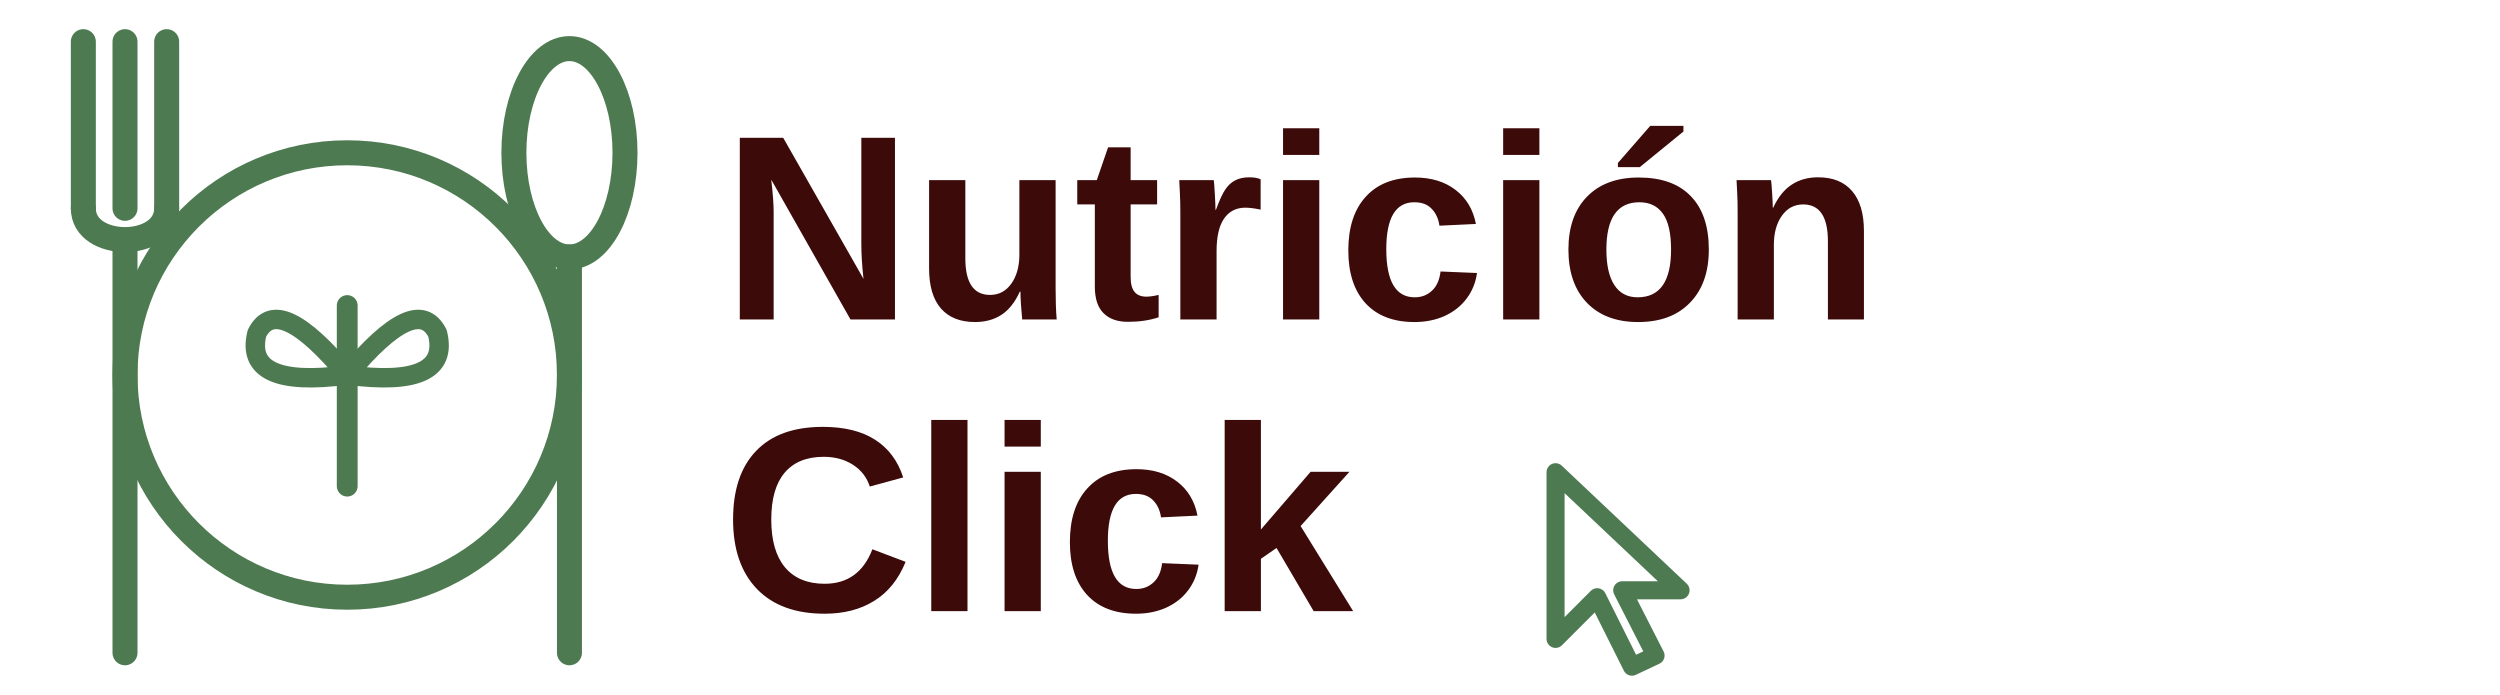
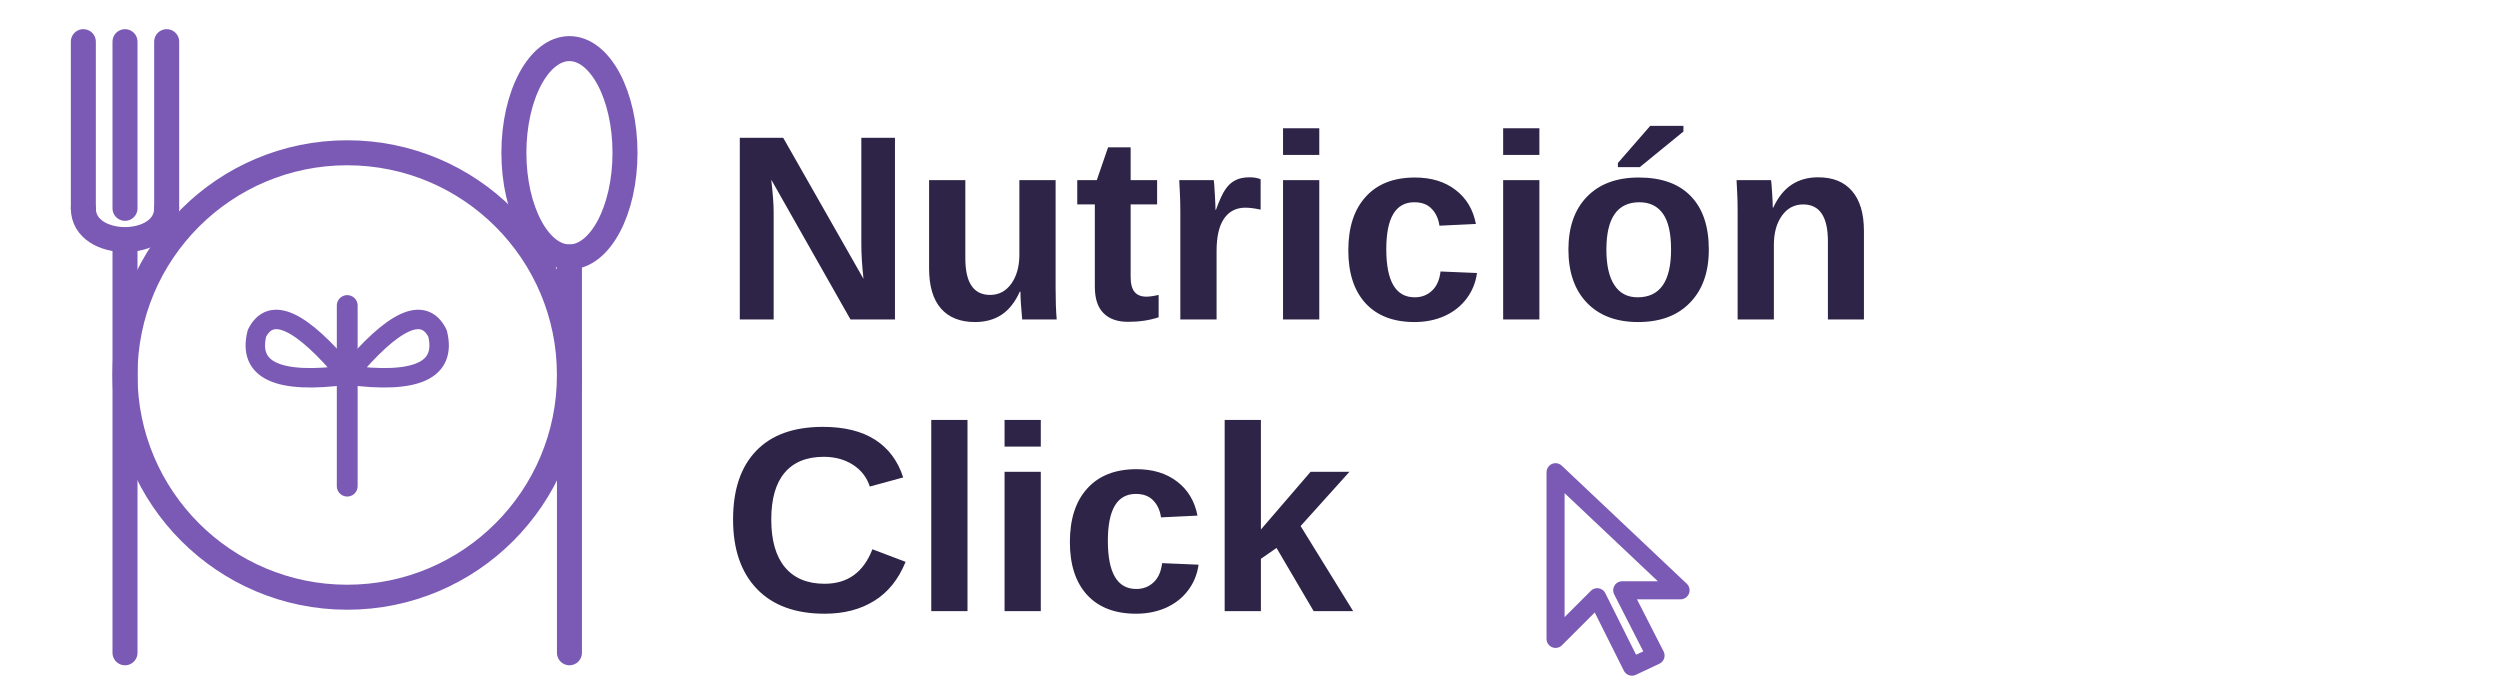
<svg xmlns="http://www.w3.org/2000/svg" viewBox="0 0 180 50" fill="none">
-   <line x1="6" y1="3" x2="6" y2="15" stroke="#4E7A52" stroke-width="1.8" stroke-linecap="round" />
-   <line x1="9" y1="3" x2="9" y2="15" stroke="#4E7A52" stroke-width="1.8" stroke-linecap="round" />
-   <line x1="12" y1="3" x2="12" y2="15" stroke="#4E7A52" stroke-width="1.8" stroke-linecap="round" />
-   <path d="M6,15 C6,18 12,18 12,15" stroke="#4E7A52" stroke-width="1.8" stroke-linecap="round" />
-   <line x1="9" y1="18" x2="9" y2="47" stroke="#4E7A52" stroke-width="1.8" stroke-linecap="round" />
-   <circle cx="25" cy="27" r="16" stroke="#4E7A52" stroke-width="1.8" />
-   <line x1="25" y1="35" x2="25" y2="22" stroke="#4E7A52" stroke-width="1.5" stroke-linecap="round" />
-   <path d="M25,27 Q20,21 18.5,24 Q17.5,28 25,27Z" stroke="#4E7A52" stroke-width="1.4" stroke-linejoin="round" />
-   <path d="M25,27 Q30,21 31.5,24 Q32.5,28 25,27Z" stroke="#4E7A52" stroke-width="1.4" stroke-linejoin="round" />
-   <ellipse cx="41" cy="11" rx="4" ry="7.5" stroke="#4E7A52" stroke-width="1.8" />
-   <line x1="41" y1="18.5" x2="41" y2="47" stroke="#4E7A52" stroke-width="1.8" stroke-linecap="round" />
-   <text x="52" y="23" font-family="Arial, 'Helvetica Neue', sans-serif" font-weight="900" font-size="19" fill="#3D0A0A">Nutrición</text>
-   <text x="52" y="44" font-family="Arial, 'Helvetica Neue', sans-serif" font-weight="900" font-size="19" fill="#3D0A0A">Click</text>
-   <path d="M112,34 L112,46 L115,43 L117.5,48 L119.2,47.2 L116.8,42.5 L121,42.5 Z" stroke="#4E7A52" stroke-width="1.3" stroke-linejoin="round" stroke-linecap="round" />
+   <line x1="6" y1="3" x2="6" y2="15" stroke="#7A5AB4" stroke-width="1.8" stroke-linecap="round" />
+   <line x1="9" y1="3" x2="9" y2="15" stroke="#7A5AB4" stroke-width="1.8" stroke-linecap="round" />
+   <line x1="12" y1="3" x2="12" y2="15" stroke="#7A5AB4" stroke-width="1.8" stroke-linecap="round" />
+   <path d="M6,15 C6,18 12,18 12,15" stroke="#7A5AB4" stroke-width="1.8" stroke-linecap="round" />
+   <line x1="9" y1="18" x2="9" y2="47" stroke="#7A5AB4" stroke-width="1.8" stroke-linecap="round" />
+   <circle cx="25" cy="27" r="16" stroke="#7A5AB4" stroke-width="1.8" />
+   <line x1="25" y1="35" x2="25" y2="22" stroke="#7A5AB4" stroke-width="1.5" stroke-linecap="round" />
+   <path d="M25,27 Q20,21 18.5,24 Q17.5,28 25,27Z" stroke="#7A5AB4" stroke-width="1.4" stroke-linejoin="round" />
+   <path d="M25,27 Q30,21 31.5,24 Q32.5,28 25,27Z" stroke="#7A5AB4" stroke-width="1.4" stroke-linejoin="round" />
+   <ellipse cx="41" cy="11" rx="4" ry="7.5" stroke="#7A5AB4" stroke-width="1.8" />
+   <line x1="41" y1="18.5" x2="41" y2="47" stroke="#7A5AB4" stroke-width="1.8" stroke-linecap="round" />
+   <text x="52" y="23" font-family="Arial, 'Helvetica Neue', sans-serif" font-weight="900" font-size="19" fill="#2E2447">Nutrición</text>
+   <text x="52" y="44" font-family="Arial, 'Helvetica Neue', sans-serif" font-weight="900" font-size="19" fill="#2E2447">Click</text>
+   <path d="M112,34 L112,46 L115,43 L117.5,48 L119.2,47.2 L116.8,42.5 L121,42.5 Z" stroke="#7A5AB4" stroke-width="1.3" stroke-linejoin="round" stroke-linecap="round" />
</svg>
